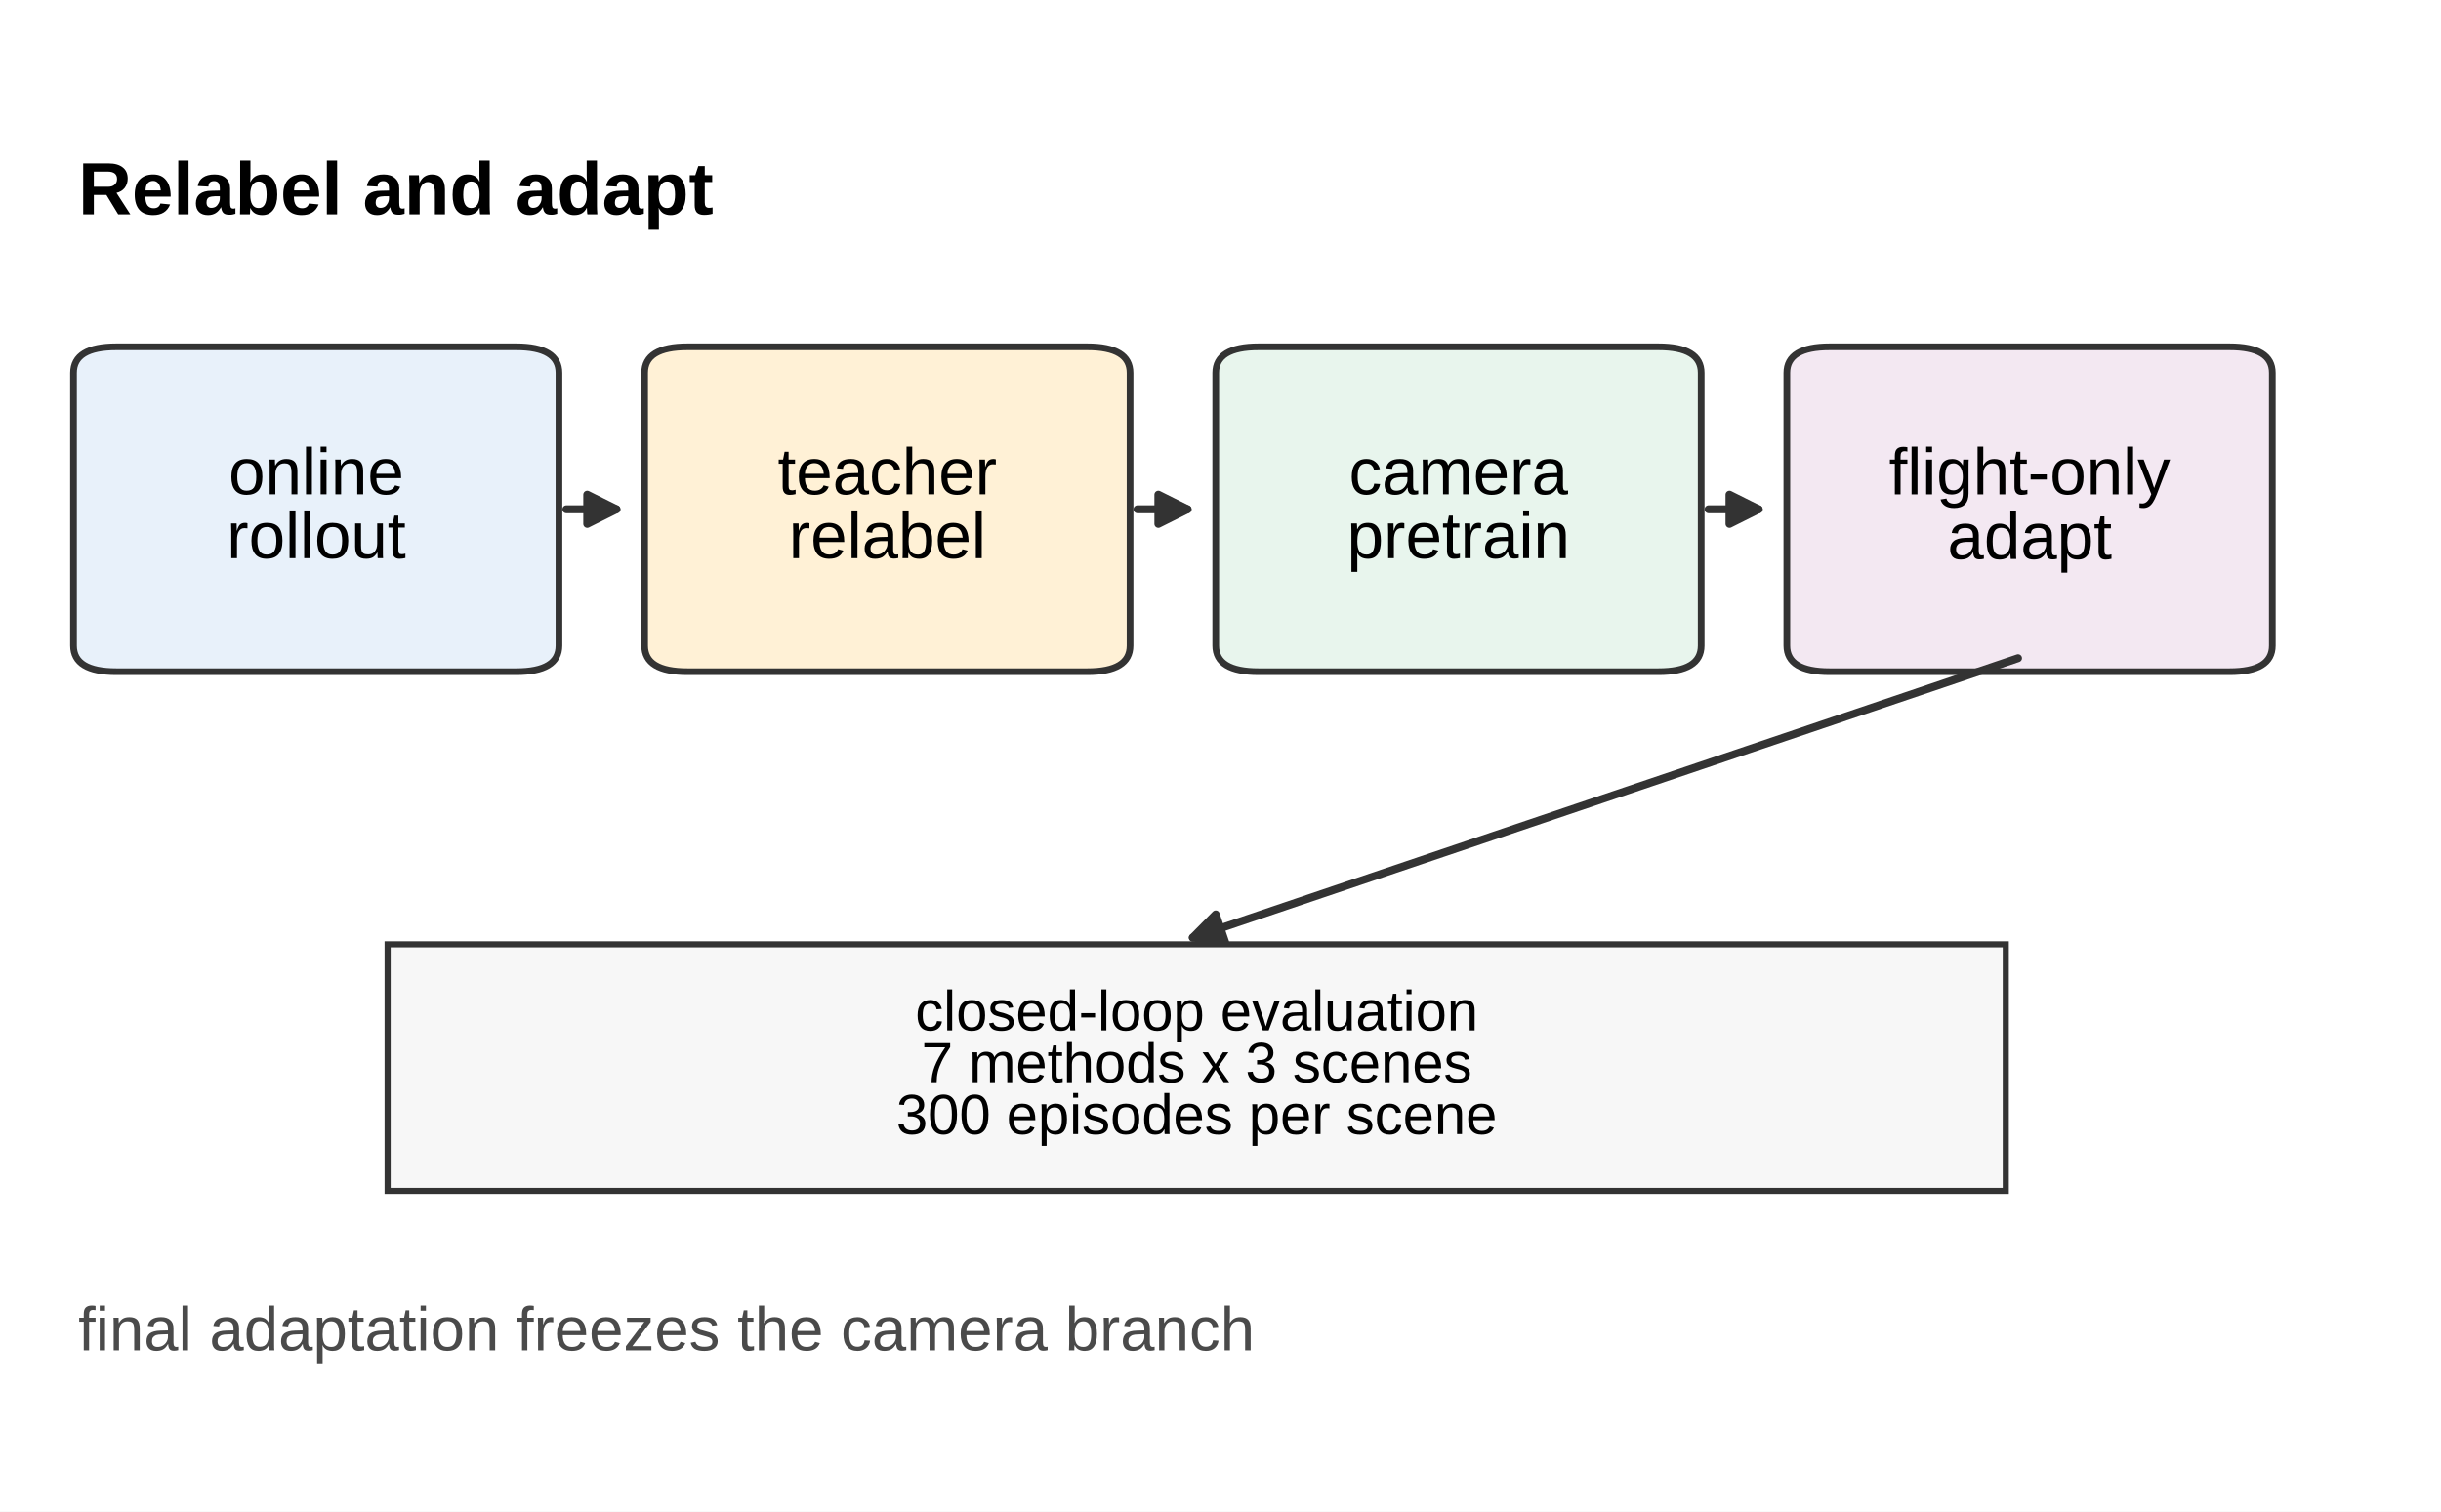
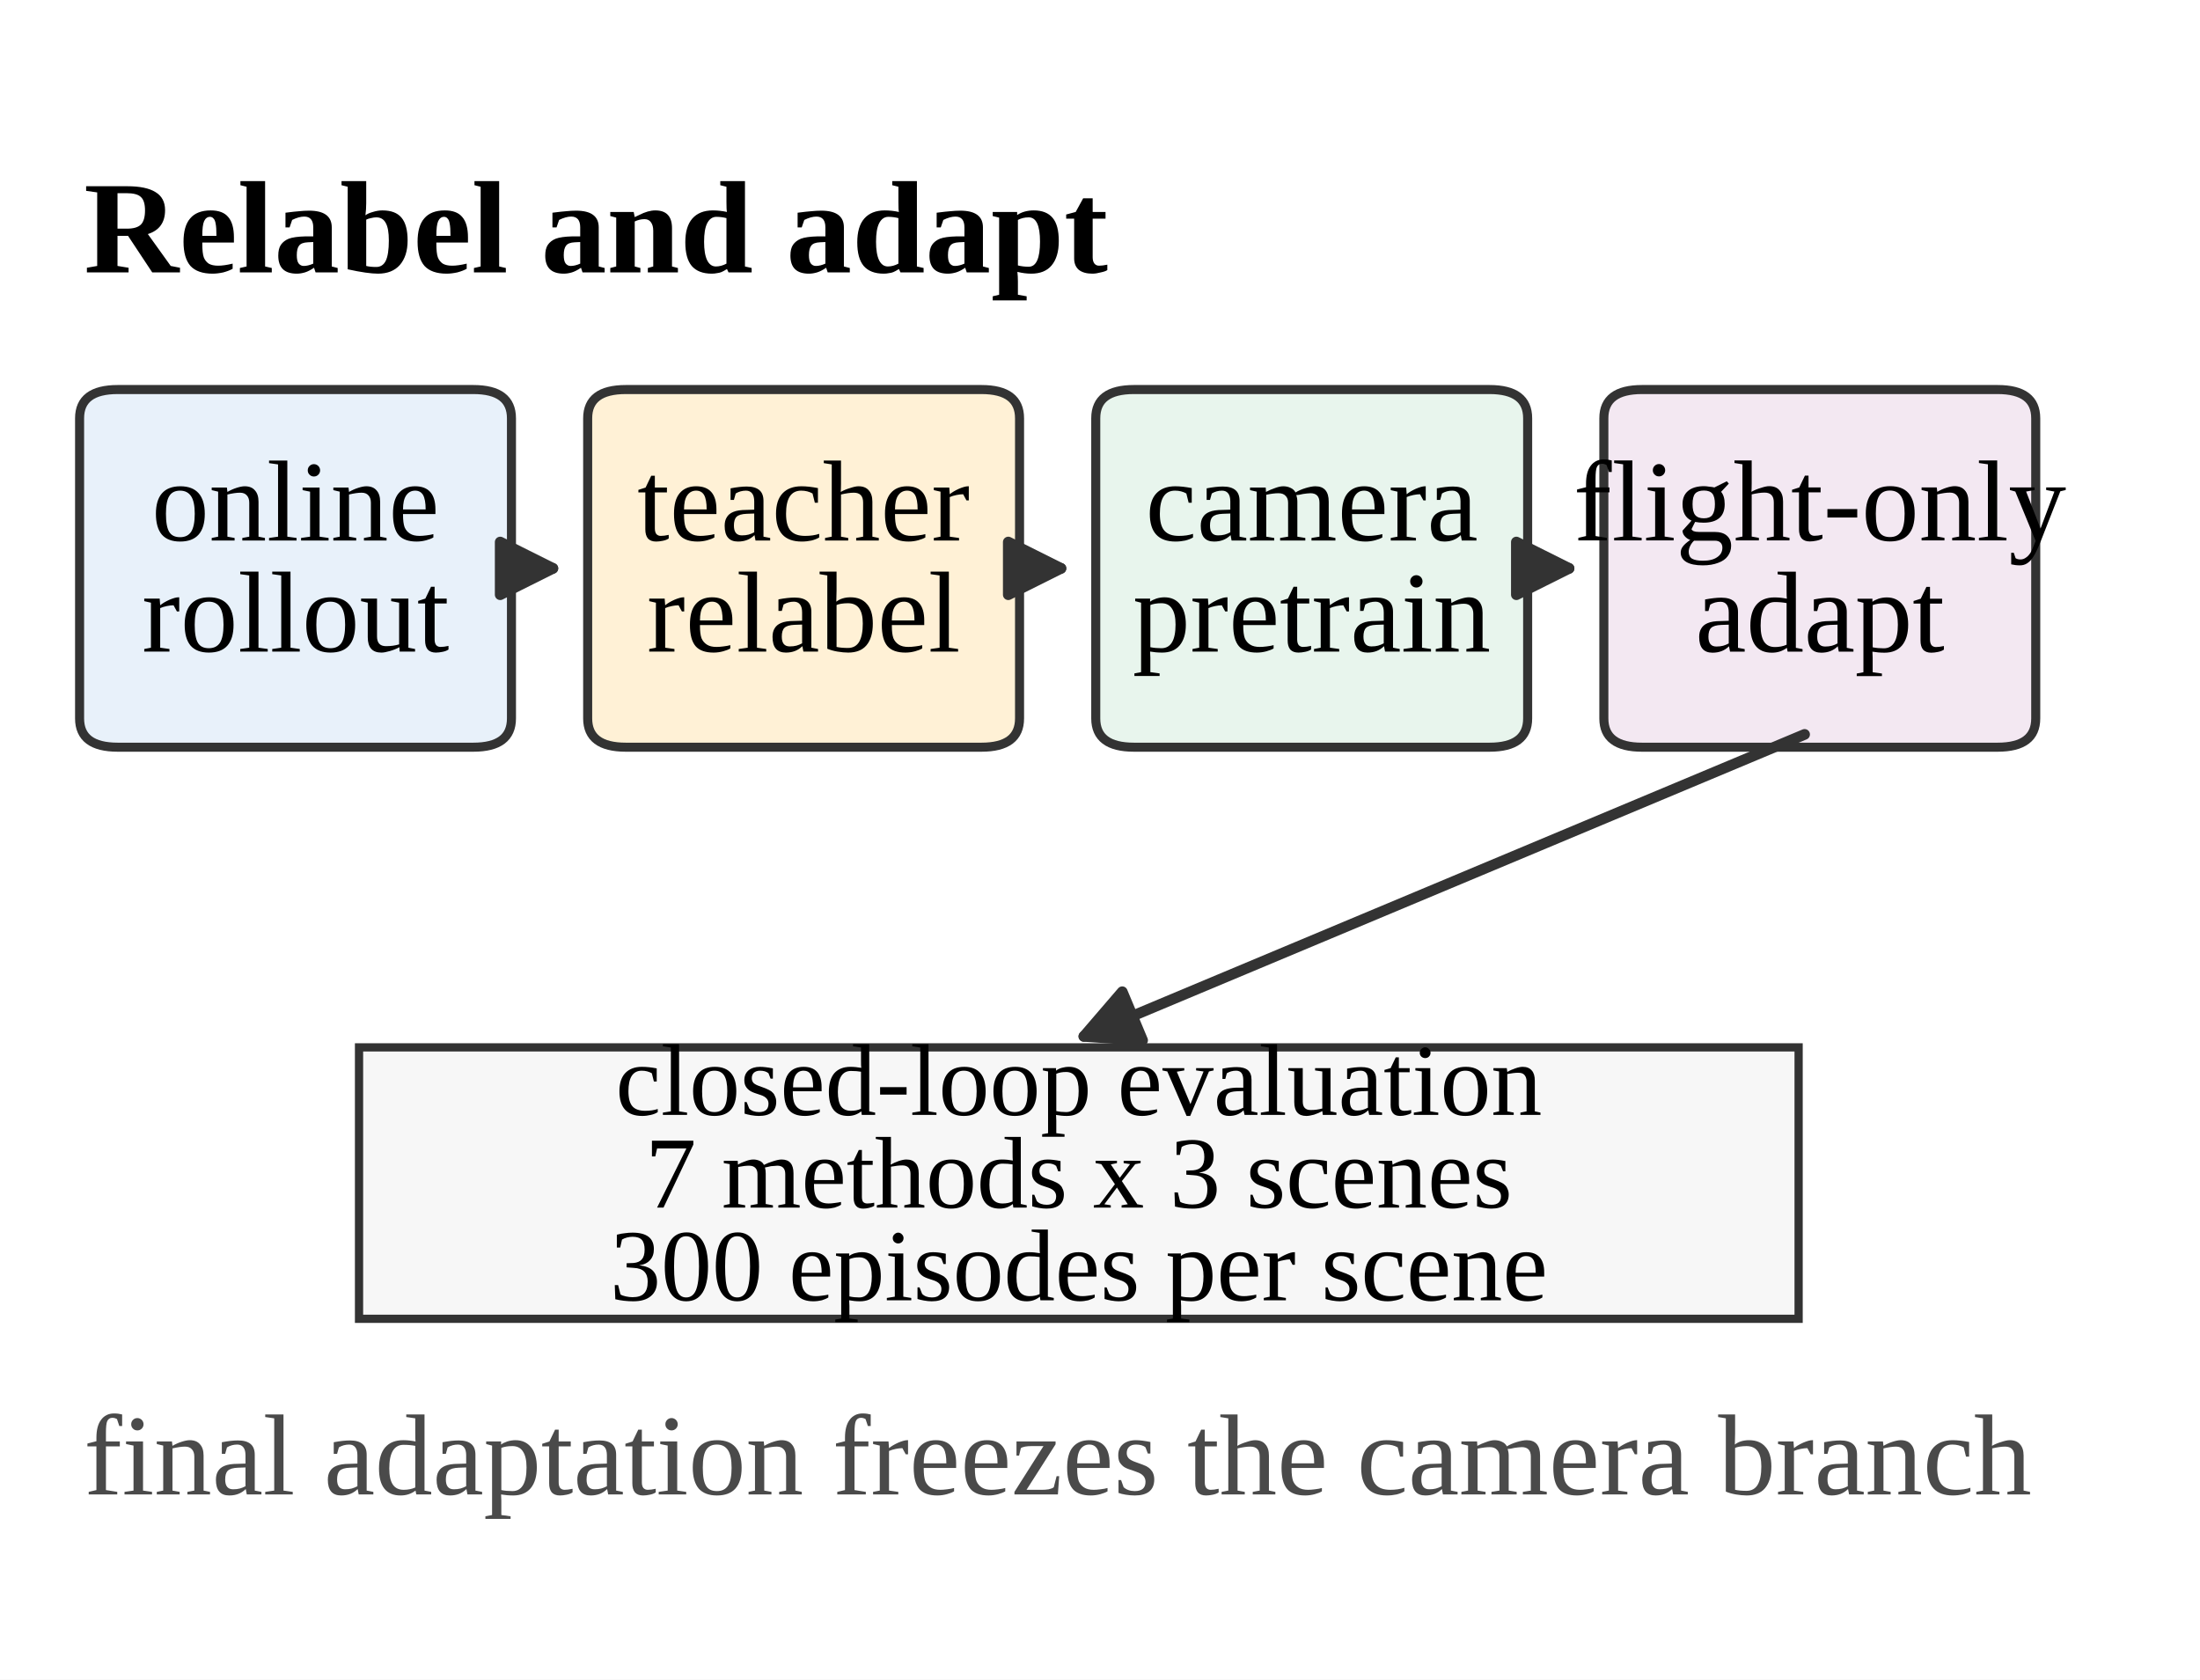
- <svg xmlns="http://www.w3.org/2000/svg" width="200.56pt" height="124.236pt" viewBox="0 0 200.56 124.236" version="1.1">
+ <svg xmlns="http://www.w3.org/2000/svg" width="133.688pt" height="102.06pt" viewBox="0 0 133.688 102.06" version="1.1">
  <defs>
    <style type="text/css">*{stroke-linejoin: round; stroke-linecap: butt}</style>
  </defs>
  <g id="figure_1">
    <g id="patch_1">
-       <path d="M 0 124.236  L 200.56 124.236  L 200.56 0  L 0 0  z " style="fill: #ffffff" />
+       <path d="M 0 102.06  L 133.688 102.06  L 133.688 0  L 0 0  z " style="fill: #ffffff" />
    </g>
    <g id="axes_1">
      <g id="patch_2">
-         <path d="M 9.559 55.205  L 42.406 55.205  Q 45.925 55.205 45.925 53.059  L 45.925 30.65  Q 45.925 28.505 42.406 28.505  L 9.559 28.505  Q 6.039 28.505 6.039 30.65  L 6.039 53.059  Q 6.039 55.205 9.559 55.205  z " clip-path="url(#p84a346c79e)" style="fill: #e8f1fa; stroke: #333333; stroke-width: 0.55; stroke-linejoin: miter" />
+         <path d="M 7.151 45.403  L 28.764 45.403  Q 31.08 45.403 31.08 43.656  L 31.08 25.417  Q 31.08 23.67 28.764 23.67  L 7.151 23.67  Q 4.836 23.67 4.836 25.417  L 4.836 43.656  Q 4.836 45.403 7.151 45.403  z " clip-path="url(#p9f95527f56)" style="fill: #e8f1fa; stroke: #333333; stroke-width: 0.55; stroke-linejoin: miter" />
      </g>
      <g id="patch_3">
-         <path d="M 56.483 55.205  L 89.331 55.205  Q 92.85 55.205 92.85 53.059  L 92.85 30.65  Q 92.85 28.505 89.331 28.505  L 56.483 28.505  Q 52.964 28.505 52.964 30.65  L 52.964 53.059  Q 52.964 55.205 56.483 55.205  z " clip-path="url(#p84a346c79e)" style="fill: #fff1d6; stroke: #333333; stroke-width: 0.55; stroke-linejoin: miter" />
+         <path d="M 38.027 45.403  L 59.64 45.403  Q 61.955 45.403 61.955 43.656  L 61.955 25.417  Q 61.955 23.67 59.64 23.67  L 38.027 23.67  Q 35.711 23.67 35.711 25.417  L 35.711 43.656  Q 35.711 45.403 38.027 45.403  z " clip-path="url(#p9f95527f56)" style="fill: #fff1d6; stroke: #333333; stroke-width: 0.55; stroke-linejoin: miter" />
      </g>
      <g id="patch_4">
-         <path d="M 103.408 55.205  L 136.255 55.205  Q 139.775 55.205 139.775 53.059  L 139.775 30.65  Q 139.775 28.505 136.255 28.505  L 103.408 28.505  Q 99.889 28.505 99.889 30.65  L 99.889 53.059  Q 99.889 55.205 103.408 55.205  z " clip-path="url(#p84a346c79e)" style="fill: #e8f5ed; stroke: #333333; stroke-width: 0.55; stroke-linejoin: miter" />
+         <path d="M 68.902 45.403  L 90.515 45.403  Q 92.831 45.403 92.831 43.656  L 92.831 25.417  Q 92.831 23.67 90.515 23.67  L 68.902 23.67  Q 66.586 23.67 66.586 25.417  L 66.586 43.656  Q 66.586 45.403 68.902 45.403  z " clip-path="url(#p9f95527f56)" style="fill: #e8f5ed; stroke: #333333; stroke-width: 0.55; stroke-linejoin: miter" />
      </g>
      <g id="patch_5">
-         <path d="M 150.333 55.205  L 183.18 55.205  Q 186.7 55.205 186.7 53.059  L 186.7 30.65  Q 186.7 28.505 183.18 28.505  L 150.333 28.505  Q 146.814 28.505 146.814 30.65  L 146.814 53.059  Q 146.814 55.205 150.333 55.205  z " clip-path="url(#p84a346c79e)" style="fill: #f3e8f2; stroke: #333333; stroke-width: 0.55; stroke-linejoin: miter" />
+         <path d="M 99.778 45.403  L 121.39 45.403  Q 123.706 45.403 123.706 43.656  L 123.706 25.417  Q 123.706 23.67 121.39 23.67  L 99.778 23.67  Q 97.462 23.67 97.462 25.417  L 97.462 43.656  Q 97.462 45.403 99.778 45.403  z " clip-path="url(#p9f95527f56)" style="fill: #f3e8f2; stroke: #333333; stroke-width: 0.55; stroke-linejoin: miter" />
      </g>
      <g id="patch_6">
-         <path d="M 31.848 97.877  L 164.801 97.877  L 164.801 77.613  L 31.848 77.613  z " clip-path="url(#p84a346c79e)" style="fill: #f7f7f7; stroke: #333333; stroke-width: 0.5; stroke-linejoin: miter" />
+         <path d="M 21.817 80.136  L 109.297 80.136  L 109.297 63.643  L 21.817 63.643  z " clip-path="url(#p9f95527f56)" style="fill: #f7f7f7; stroke: #333333; stroke-width: 0.5; stroke-linejoin: miter" />
      </g>
      <g id="text_1">
-         <text style="font: 5.4px 'Arial', 'Helvetica', 'Liberation Sans', 'DejaVu Sans', sans-serif" transform="translate(18.77674 40.62682)">online</text>
-         <text style="font: 5.4px 'Arial', 'Helvetica', 'Liberation Sans', 'DejaVu Sans', sans-serif" transform="translate(18.62908 45.87451)">rollout</text>
+         <text style="font: 7px 'Times New Roman', 'Times', 'Nimbus Roman', 'DejaVu Serif', serif" transform="translate(9.209348 32.84483)">online</text>
+         <text style="font: 7px 'Times New Roman', 'Times', 'Nimbus Roman', 'DejaVu Serif', serif" transform="translate(8.625285 39.59165)">rollout</text>
      </g>
      <g id="text_2">
-         <text style="font: 5.4px 'Arial', 'Helvetica', 'Liberation Sans', 'DejaVu Sans', sans-serif" transform="translate(63.90216 40.62682)">teacher</text>
-         <text style="font: 5.4px 'Arial', 'Helvetica', 'Liberation Sans', 'DejaVu Sans', sans-serif" transform="translate(64.80245 45.87451)">relabel</text>
+         <text style="font: 7px 'Times New Roman', 'Times', 'Nimbus Roman', 'DejaVu Serif', serif" transform="translate(38.7307 32.84483)">teacher</text>
+         <text style="font: 7px 'Times New Roman', 'Times', 'Nimbus Roman', 'DejaVu Serif', serif" transform="translate(39.31203 39.59165)">relabel</text>
      </g>
      <g id="text_3">
-         <text style="font: 5.4px 'Arial', 'Helvetica', 'Liberation Sans', 'DejaVu Sans', sans-serif" transform="translate(110.8294 40.62682)">camera</text>
-         <text style="font: 5.4px 'Arial', 'Helvetica', 'Liberation Sans', 'DejaVu Sans', sans-serif" transform="translate(110.678 45.87451)">pretrain</text>
+         <text style="font: 7px 'Times New Roman', 'Times', 'Nimbus Roman', 'DejaVu Serif', serif" transform="translate(69.60611 32.84483)">camera</text>
+         <text style="font: 7px 'Times New Roman', 'Times', 'Nimbus Roman', 'DejaVu Serif', serif" transform="translate(68.82572 39.59165)">pretrain</text>
      </g>
      <g id="text_4">
-         <text style="font: 5.4px 'Arial', 'Helvetica', 'Liberation Sans', 'DejaVu Sans', sans-serif" transform="translate(155.2018 40.62809)">flight-only</text>
-         <text style="font: 5.4px 'Arial', 'Helvetica', 'Liberation Sans', 'DejaVu Sans', sans-serif" transform="translate(160.0006 45.93905)">adapt</text>
+         <text style="font: 7px 'Times New Roman', 'Times', 'Nimbus Roman', 'DejaVu Serif', serif" transform="translate(95.61379 32.83827)">flight-only</text>
+         <text style="font: 7px 'Times New Roman', 'Times', 'Nimbus Roman', 'DejaVu Serif', serif" transform="translate(103.0043 39.59821)">adapt</text>
      </g>
      <g id="patch_7">
-         <path d="M 46.533 41.855  Q 48.955 41.855 50.649 41.855  " style="fill: none; stroke: #333333; stroke-width: 0.65; stroke-linecap: round" />
-         <path d="M 48.249 40.655  L 50.649 41.855  L 48.249 43.055  z " style="fill: #333333; stroke: #333333; stroke-width: 0.65; stroke-linecap: round" />
+         <path d="M 31.821 34.537  Q 33.071 34.537 33.596 34.537  " style="fill: none; stroke: #333333; stroke-width: 0.65; stroke-linecap: round" />
+         <path d="M 30.396 32.937  L 33.596 34.537  L 30.396 36.137  z " style="fill: #333333; stroke: #333333; stroke-width: 0.65; stroke-linecap: round" />
      </g>
      <g id="patch_8">
-         <path d="M 93.458 41.855  Q 95.879 41.855 97.574 41.855  " style="fill: none; stroke: #333333; stroke-width: 0.65; stroke-linecap: round" />
-         <path d="M 95.174 40.655  L 97.574 41.855  L 95.174 43.055  z " style="fill: #333333; stroke: #333333; stroke-width: 0.65; stroke-linecap: round" />
+         <path d="M 62.696 34.537  Q 63.947 34.537 64.471 34.537  " style="fill: none; stroke: #333333; stroke-width: 0.65; stroke-linecap: round" />
+         <path d="M 61.271 32.937  L 64.471 34.537  L 61.271 36.137  z " style="fill: #333333; stroke: #333333; stroke-width: 0.65; stroke-linecap: round" />
      </g>
      <g id="patch_9">
-         <path d="M 140.383 41.855  Q 142.804 41.855 144.499 41.855  " style="fill: none; stroke: #333333; stroke-width: 0.65; stroke-linecap: round" />
-         <path d="M 142.099 40.655  L 144.499 41.855  L 142.099 43.055  z " style="fill: #333333; stroke: #333333; stroke-width: 0.65; stroke-linecap: round" />
+         <path d="M 93.571 34.537  Q 94.822 34.537 95.346 34.537  " style="fill: none; stroke: #333333; stroke-width: 0.65; stroke-linecap: round" />
+         <path d="M 92.146 32.937  L 95.346 34.537  L 92.146 36.137  z " style="fill: #333333; stroke: #333333; stroke-width: 0.65; stroke-linecap: round" />
      </g>
      <g id="text_5">
-         <text style="font: 4.65px 'Arial', 'Helvetica', 'Liberation Sans', 'DejaVu Sans', sans-serif" transform="translate(75.18981 84.68776)">closed-loop evaluation</text>
-         <text style="font: 4.65px 'Arial', 'Helvetica', 'Liberation Sans', 'DejaVu Sans', sans-serif" transform="translate(75.70966 88.94034)">7 methods x 3 scenes</text>
-         <text style="font: 4.65px 'Arial', 'Helvetica', 'Liberation Sans', 'DejaVu Sans', sans-serif" transform="translate(73.63823 93.20671)">300 episodes per scene</text>
+         <text style="font: 6.2px 'Times New Roman', 'Times', 'Nimbus Roman', 'DejaVu Serif', serif" transform="translate(37.40688 67.74741)">closed-loop evaluation</text>
+         <text style="font: 6.2px 'Times New Roman', 'Times', 'Nimbus Roman', 'DejaVu Serif', serif" transform="translate(39.2107 73.37875)">7 methods x 3 scenes</text>
+         <text style="font: 6.2px 'Times New Roman', 'Times', 'Nimbus Roman', 'DejaVu Serif', serif" transform="translate(37.06249 79.0101)">300 episodes per scene</text>
      </g>
      <g id="patch_10">
-         <path d="M 165.807 54.096  Q 131.561 65.695 98.003 77.06  " style="fill: none; stroke: #333333; stroke-width: 0.65; stroke-linecap: round" />
-         <path d="M 100.661 77.427  L 98.003 77.06  L 99.891 75.154  z " style="fill: #333333; stroke: #333333; stroke-width: 0.65; stroke-linecap: round" />
+         <path d="M 109.66 44.626  Q 87.426 53.941 65.864 62.975  " style="fill: none; stroke: #333333; stroke-width: 0.65; stroke-linecap: round" />
+         <path d="M 69.433 63.214  L 65.864 62.975  L 68.197 60.263  z " style="fill: #333333; stroke: #333333; stroke-width: 0.65; stroke-linecap: round" />
      </g>
      <g id="text_6">
-         <text style="font: 700 6.1px 'Arial', 'Helvetica', 'Liberation Sans', 'DejaVu Sans', sans-serif; text-anchor: start" x="6.43" y="17.614" transform="rotate(-0 6.430394 17.61391)">Relabel and adapt</text>
+         <text style="font: 700 8px 'Times New Roman', 'Times', 'Nimbus Roman', 'DejaVu Serif', serif; text-anchor: start" x="5.093" y="16.549" transform="rotate(-0 5.092951 16.5493)">Relabel and adapt</text>
      </g>
      <g id="text_7">
-         <text style="fill: #4a4a4a; font: 5.1px 'Arial', 'Helvetica', 'Liberation Sans', 'DejaVu Sans', sans-serif; text-anchor: start" x="6.43" y="110.988" transform="rotate(-0 6.430394 110.9884)">final adaptation freezes the camera branch</text>
+         <text style="fill: #4a4a4a; font: 7px 'Times New Roman', 'Times', 'Nimbus Roman', 'DejaVu Serif', serif; text-anchor: start" x="5.093" y="90.808" transform="rotate(-0 5.092951 90.8082)">final adaptation freezes the camera branch</text>
      </g>
    </g>
  </g>
  <defs>
-     <clipPath id="p84a346c79e">
-       <rect x="2.52" y="2.52" width="195.52" height="119.196" />
+     <clipPath id="p9f95527f56">
+       <rect x="2.52" y="2.52" width="128.648" height="97.02" />
    </clipPath>
  </defs>
</svg>
